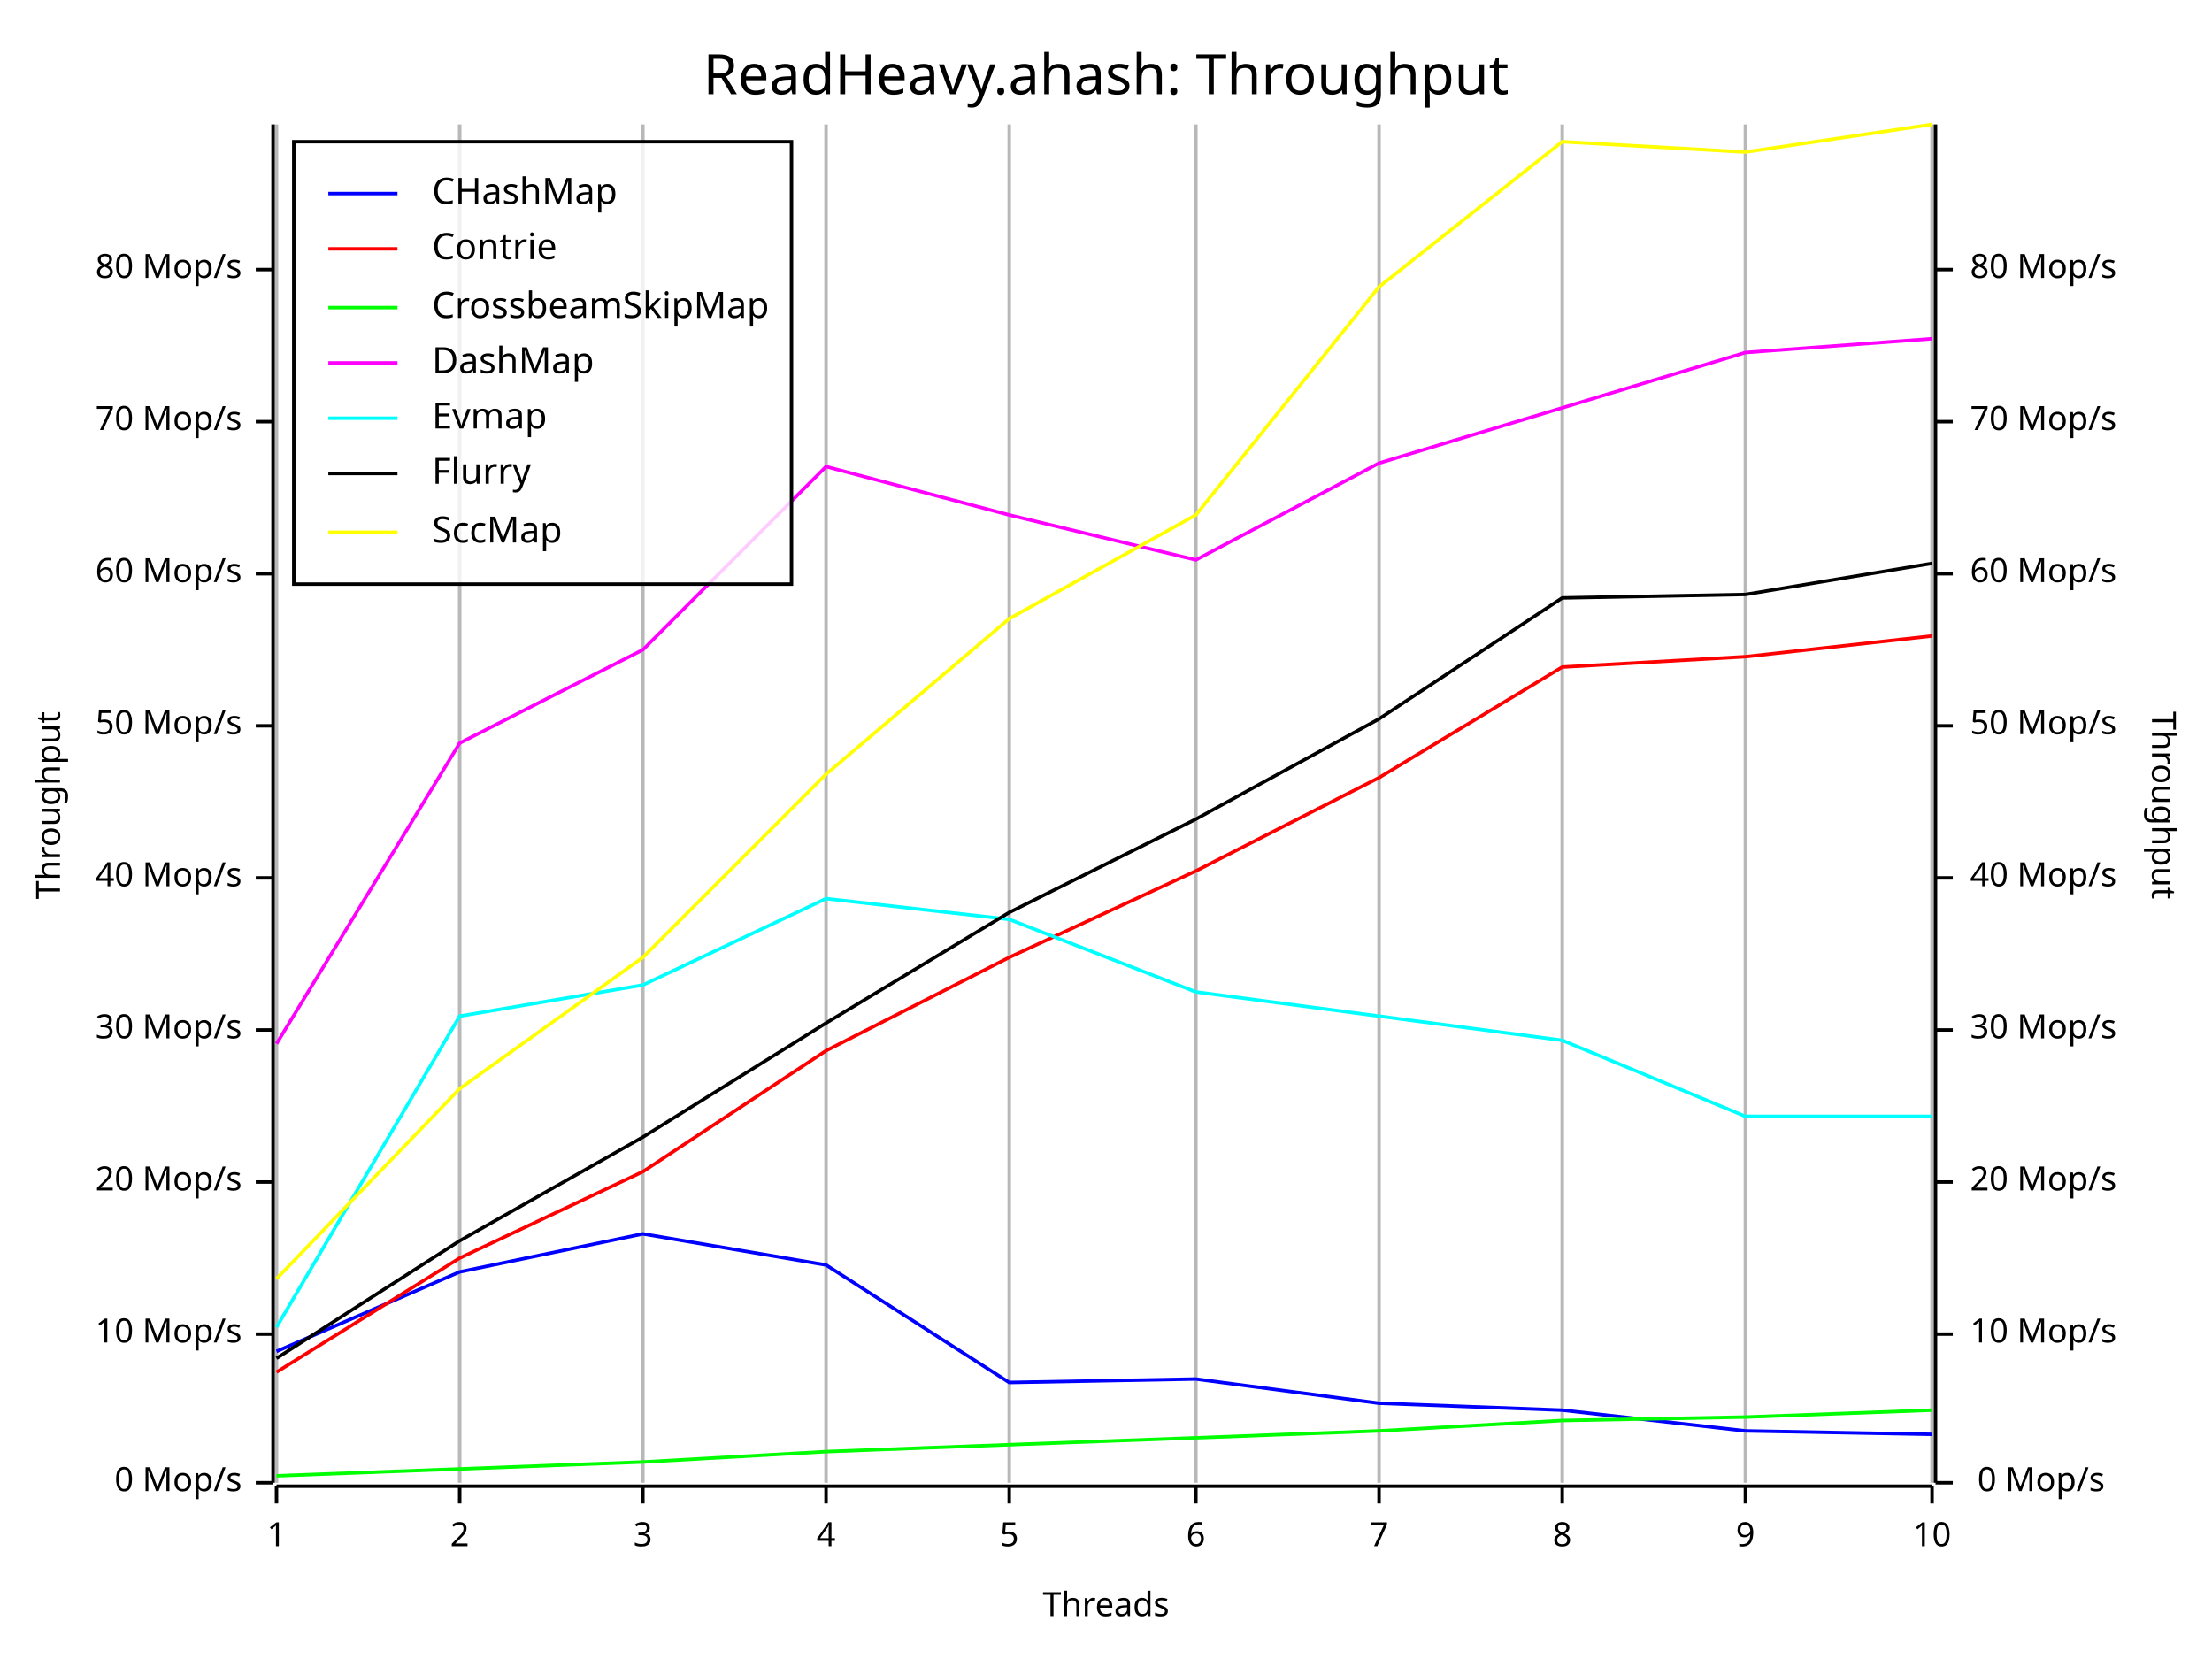
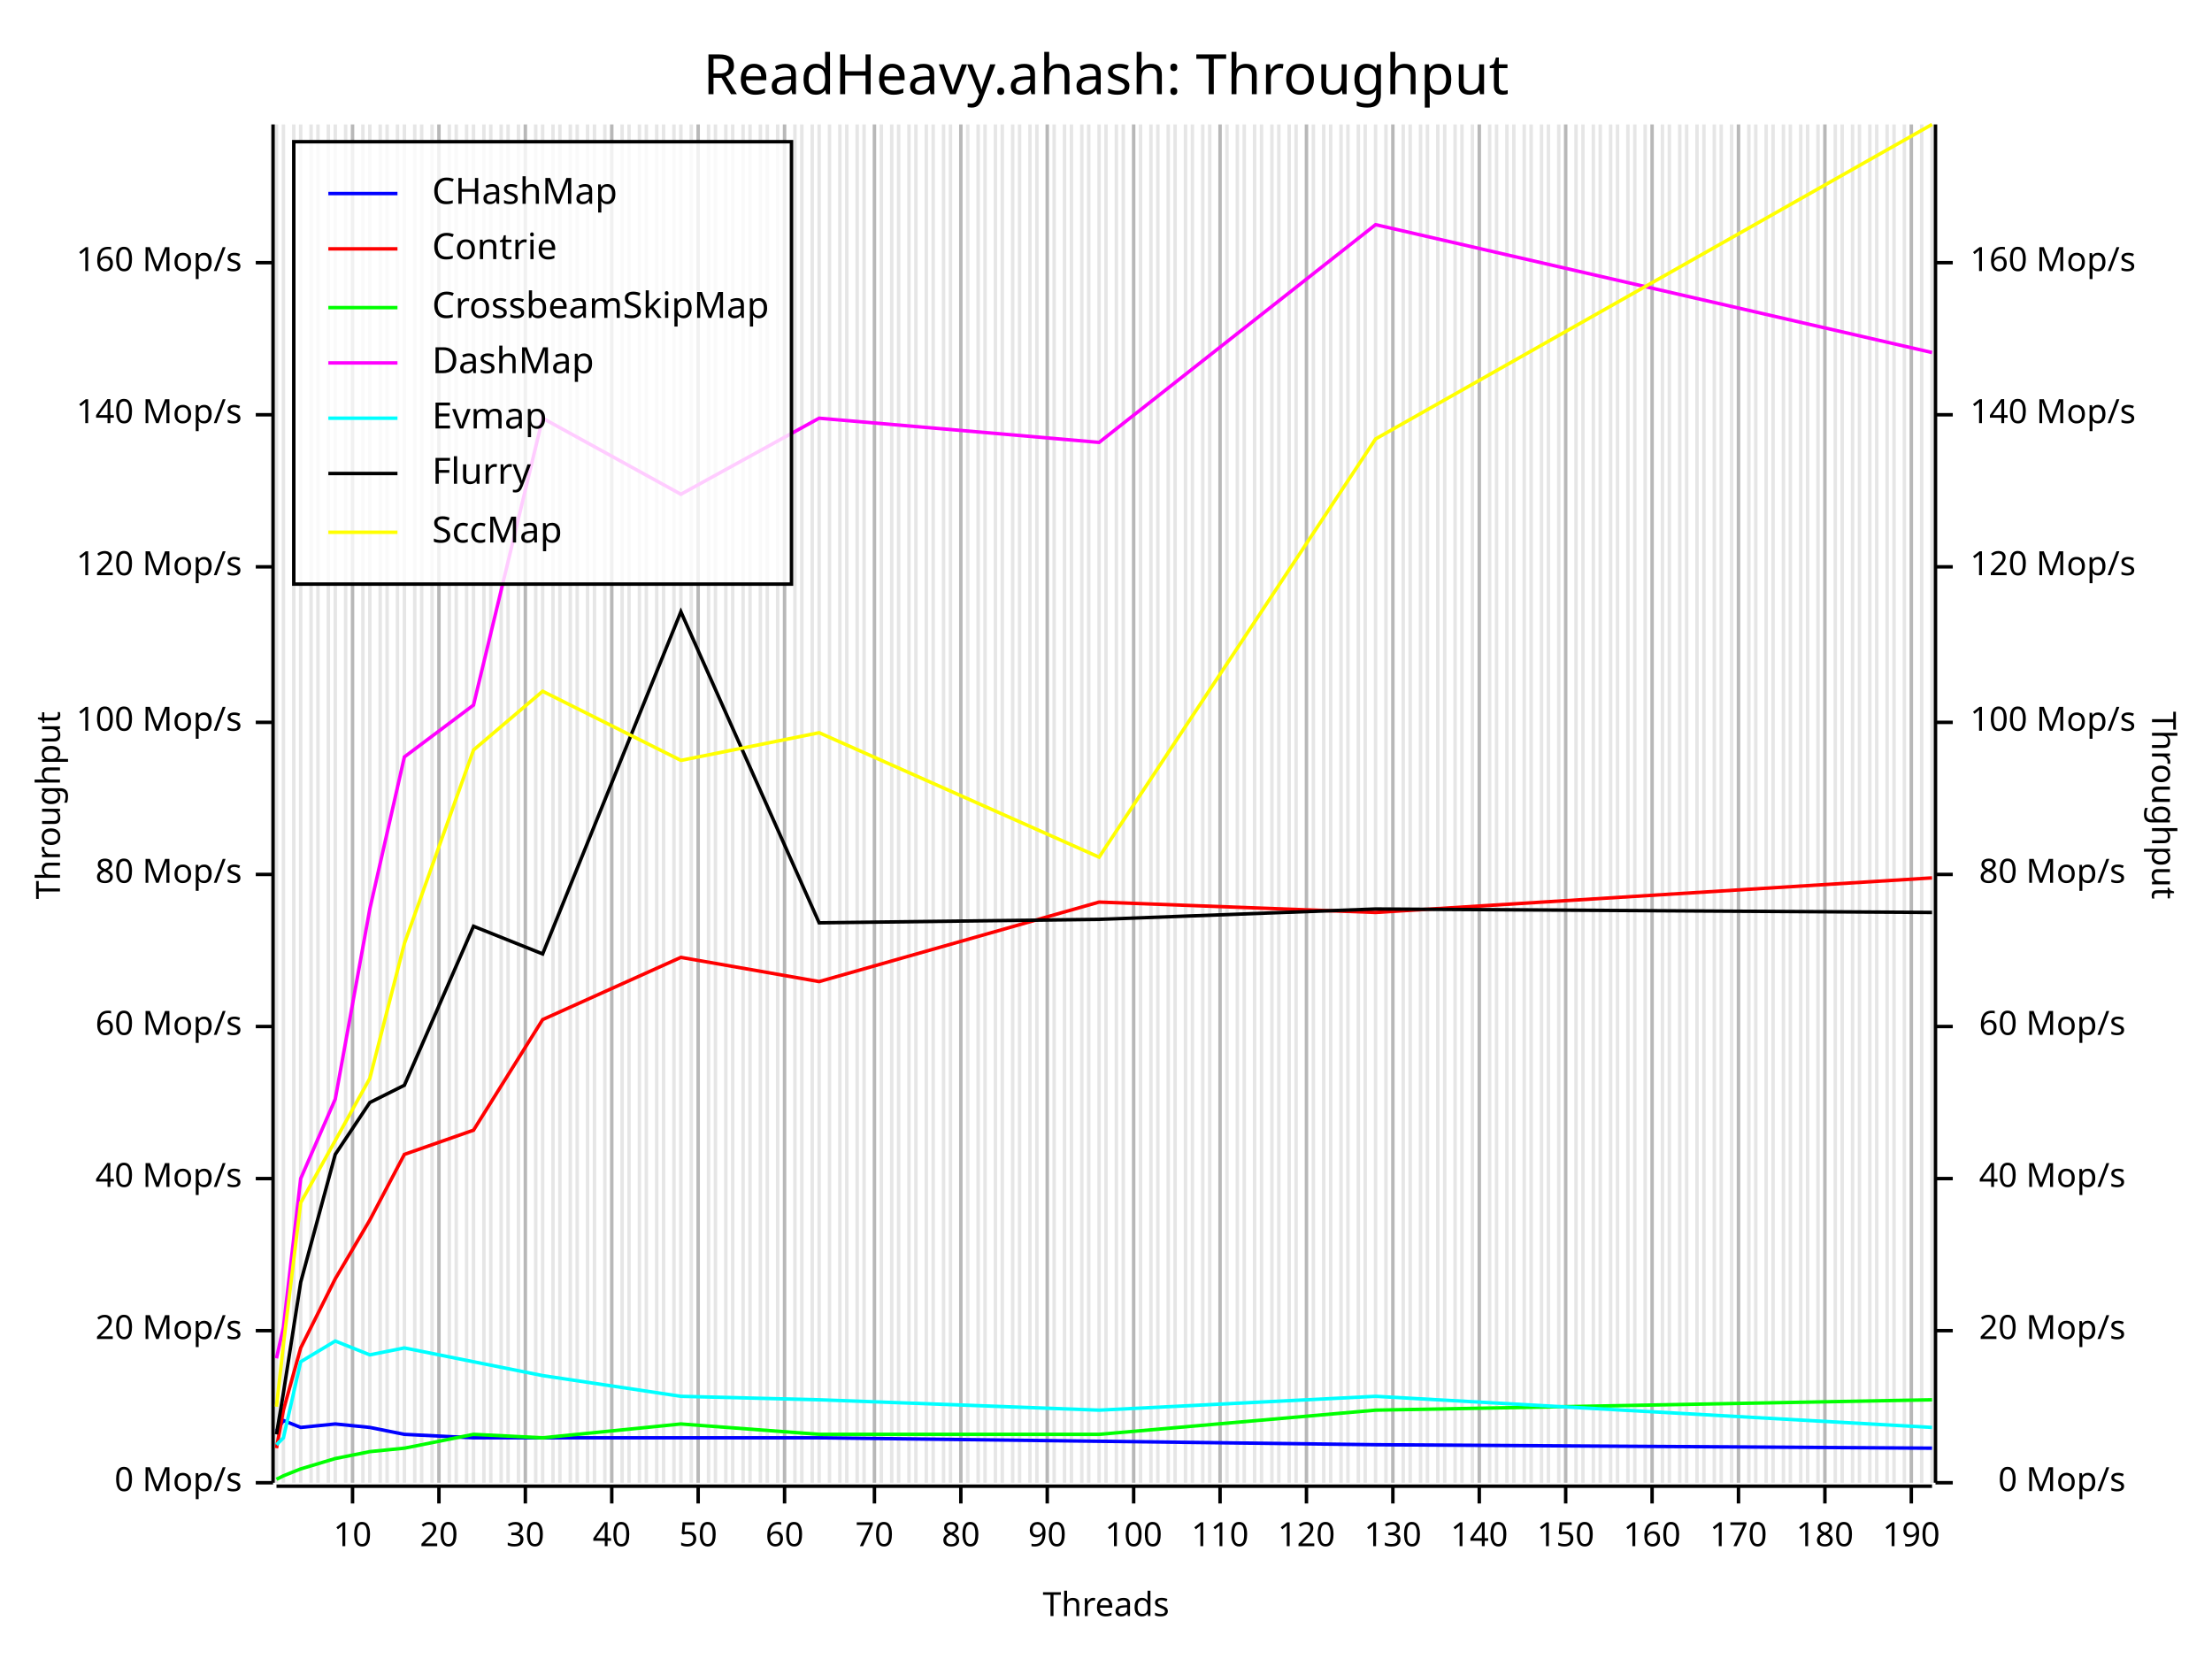
<svg xmlns="http://www.w3.org/2000/svg" width="640" height="480" viewBox="0 0 640 480">
  <rect x="0" y="0" width="640" height="480" opacity="1" fill="#FFFFFF" stroke="none" />
  <text x="320" y="15" dy="0.76em" text-anchor="middle" font-family="Fira Code" font-size="16.129" opacity="1" fill="#000000">
ReadHeavy.ahash: Throughput
</text>
  <line opacity="0.1" stroke="#000000" stroke-width="1" x1="80" y1="429" x2="80" y2="36" />
-   <line opacity="0.1" stroke="#000000" stroke-width="1" x1="133" y1="429" x2="133" y2="36" />
-   <line opacity="0.1" stroke="#000000" stroke-width="1" x1="186" y1="429" x2="186" y2="36" />
-   <line opacity="0.1" stroke="#000000" stroke-width="1" x1="239" y1="429" x2="239" y2="36" />
-   <line opacity="0.1" stroke="#000000" stroke-width="1" x1="292" y1="429" x2="292" y2="36" />
-   <line opacity="0.1" stroke="#000000" stroke-width="1" x1="346" y1="429" x2="346" y2="36" />
-   <line opacity="0.1" stroke="#000000" stroke-width="1" x1="399" y1="429" x2="399" y2="36" />
-   <line opacity="0.1" stroke="#000000" stroke-width="1" x1="452" y1="429" x2="452" y2="36" />
-   <line opacity="0.1" stroke="#000000" stroke-width="1" x1="505" y1="429" x2="505" y2="36" />
+   <line opacity="0.1" stroke="#000000" stroke-width="1" x1="82" y1="429" x2="82" y2="36" />
+   <line opacity="0.1" stroke="#000000" stroke-width="1" x1="85" y1="429" x2="85" y2="36" />
+   <line opacity="0.1" stroke="#000000" stroke-width="1" x1="87" y1="429" x2="87" y2="36" />
+   <line opacity="0.1" stroke="#000000" stroke-width="1" x1="90" y1="429" x2="90" y2="36" />
+   <line opacity="0.1" stroke="#000000" stroke-width="1" x1="92" y1="429" x2="92" y2="36" />
+   <line opacity="0.1" stroke="#000000" stroke-width="1" x1="95" y1="429" x2="95" y2="36" />
+   <line opacity="0.1" stroke="#000000" stroke-width="1" x1="97" y1="429" x2="97" y2="36" />
+   <line opacity="0.1" stroke="#000000" stroke-width="1" x1="100" y1="429" x2="100" y2="36" />
+   <line opacity="0.1" stroke="#000000" stroke-width="1" x1="102" y1="429" x2="102" y2="36" />
+   <line opacity="0.1" stroke="#000000" stroke-width="1" x1="105" y1="429" x2="105" y2="36" />
+   <line opacity="0.1" stroke="#000000" stroke-width="1" x1="107" y1="429" x2="107" y2="36" />
+   <line opacity="0.1" stroke="#000000" stroke-width="1" x1="110" y1="429" x2="110" y2="36" />
+   <line opacity="0.1" stroke="#000000" stroke-width="1" x1="112" y1="429" x2="112" y2="36" />
+   <line opacity="0.1" stroke="#000000" stroke-width="1" x1="115" y1="429" x2="115" y2="36" />
+   <line opacity="0.1" stroke="#000000" stroke-width="1" x1="117" y1="429" x2="117" y2="36" />
+   <line opacity="0.1" stroke="#000000" stroke-width="1" x1="120" y1="429" x2="120" y2="36" />
+   <line opacity="0.1" stroke="#000000" stroke-width="1" x1="122" y1="429" x2="122" y2="36" />
+   <line opacity="0.1" stroke="#000000" stroke-width="1" x1="125" y1="429" x2="125" y2="36" />
+   <line opacity="0.1" stroke="#000000" stroke-width="1" x1="127" y1="429" x2="127" y2="36" />
+   <line opacity="0.1" stroke="#000000" stroke-width="1" x1="130" y1="429" x2="130" y2="36" />
+   <line opacity="0.1" stroke="#000000" stroke-width="1" x1="132" y1="429" x2="132" y2="36" />
+   <line opacity="0.1" stroke="#000000" stroke-width="1" x1="135" y1="429" x2="135" y2="36" />
+   <line opacity="0.1" stroke="#000000" stroke-width="1" x1="137" y1="429" x2="137" y2="36" />
+   <line opacity="0.1" stroke="#000000" stroke-width="1" x1="140" y1="429" x2="140" y2="36" />
+   <line opacity="0.1" stroke="#000000" stroke-width="1" x1="142" y1="429" x2="142" y2="36" />
+   <line opacity="0.1" stroke="#000000" stroke-width="1" x1="145" y1="429" x2="145" y2="36" />
+   <line opacity="0.1" stroke="#000000" stroke-width="1" x1="147" y1="429" x2="147" y2="36" />
+   <line opacity="0.1" stroke="#000000" stroke-width="1" x1="150" y1="429" x2="150" y2="36" />
+   <line opacity="0.1" stroke="#000000" stroke-width="1" x1="152" y1="429" x2="152" y2="36" />
+   <line opacity="0.1" stroke="#000000" stroke-width="1" x1="155" y1="429" x2="155" y2="36" />
+   <line opacity="0.1" stroke="#000000" stroke-width="1" x1="157" y1="429" x2="157" y2="36" />
+   <line opacity="0.1" stroke="#000000" stroke-width="1" x1="160" y1="429" x2="160" y2="36" />
+   <line opacity="0.1" stroke="#000000" stroke-width="1" x1="162" y1="429" x2="162" y2="36" />
+   <line opacity="0.1" stroke="#000000" stroke-width="1" x1="165" y1="429" x2="165" y2="36" />
+   <line opacity="0.1" stroke="#000000" stroke-width="1" x1="167" y1="429" x2="167" y2="36" />
+   <line opacity="0.1" stroke="#000000" stroke-width="1" x1="170" y1="429" x2="170" y2="36" />
+   <line opacity="0.1" stroke="#000000" stroke-width="1" x1="172" y1="429" x2="172" y2="36" />
+   <line opacity="0.1" stroke="#000000" stroke-width="1" x1="175" y1="429" x2="175" y2="36" />
+   <line opacity="0.1" stroke="#000000" stroke-width="1" x1="177" y1="429" x2="177" y2="36" />
+   <line opacity="0.1" stroke="#000000" stroke-width="1" x1="180" y1="429" x2="180" y2="36" />
+   <line opacity="0.1" stroke="#000000" stroke-width="1" x1="182" y1="429" x2="182" y2="36" />
+   <line opacity="0.1" stroke="#000000" stroke-width="1" x1="185" y1="429" x2="185" y2="36" />
+   <line opacity="0.1" stroke="#000000" stroke-width="1" x1="187" y1="429" x2="187" y2="36" />
+   <line opacity="0.1" stroke="#000000" stroke-width="1" x1="190" y1="429" x2="190" y2="36" />
+   <line opacity="0.1" stroke="#000000" stroke-width="1" x1="192" y1="429" x2="192" y2="36" />
+   <line opacity="0.1" stroke="#000000" stroke-width="1" x1="195" y1="429" x2="195" y2="36" />
+   <line opacity="0.1" stroke="#000000" stroke-width="1" x1="197" y1="429" x2="197" y2="36" />
+   <line opacity="0.1" stroke="#000000" stroke-width="1" x1="200" y1="429" x2="200" y2="36" />
+   <line opacity="0.1" stroke="#000000" stroke-width="1" x1="202" y1="429" x2="202" y2="36" />
+   <line opacity="0.1" stroke="#000000" stroke-width="1" x1="205" y1="429" x2="205" y2="36" />
+   <line opacity="0.1" stroke="#000000" stroke-width="1" x1="207" y1="429" x2="207" y2="36" />
+   <line opacity="0.1" stroke="#000000" stroke-width="1" x1="210" y1="429" x2="210" y2="36" />
+   <line opacity="0.1" stroke="#000000" stroke-width="1" x1="212" y1="429" x2="212" y2="36" />
+   <line opacity="0.1" stroke="#000000" stroke-width="1" x1="215" y1="429" x2="215" y2="36" />
+   <line opacity="0.1" stroke="#000000" stroke-width="1" x1="217" y1="429" x2="217" y2="36" />
+   <line opacity="0.1" stroke="#000000" stroke-width="1" x1="220" y1="429" x2="220" y2="36" />
+   <line opacity="0.1" stroke="#000000" stroke-width="1" x1="222" y1="429" x2="222" y2="36" />
+   <line opacity="0.1" stroke="#000000" stroke-width="1" x1="225" y1="429" x2="225" y2="36" />
+   <line opacity="0.1" stroke="#000000" stroke-width="1" x1="227" y1="429" x2="227" y2="36" />
+   <line opacity="0.1" stroke="#000000" stroke-width="1" x1="230" y1="429" x2="230" y2="36" />
+   <line opacity="0.1" stroke="#000000" stroke-width="1" x1="232" y1="429" x2="232" y2="36" />
+   <line opacity="0.1" stroke="#000000" stroke-width="1" x1="235" y1="429" x2="235" y2="36" />
+   <line opacity="0.1" stroke="#000000" stroke-width="1" x1="237" y1="429" x2="237" y2="36" />
+   <line opacity="0.1" stroke="#000000" stroke-width="1" x1="240" y1="429" x2="240" y2="36" />
+   <line opacity="0.1" stroke="#000000" stroke-width="1" x1="243" y1="429" x2="243" y2="36" />
+   <line opacity="0.1" stroke="#000000" stroke-width="1" x1="245" y1="429" x2="245" y2="36" />
+   <line opacity="0.1" stroke="#000000" stroke-width="1" x1="248" y1="429" x2="248" y2="36" />
+   <line opacity="0.1" stroke="#000000" stroke-width="1" x1="250" y1="429" x2="250" y2="36" />
+   <line opacity="0.1" stroke="#000000" stroke-width="1" x1="253" y1="429" x2="253" y2="36" />
+   <line opacity="0.1" stroke="#000000" stroke-width="1" x1="255" y1="429" x2="255" y2="36" />
+   <line opacity="0.1" stroke="#000000" stroke-width="1" x1="258" y1="429" x2="258" y2="36" />
+   <line opacity="0.1" stroke="#000000" stroke-width="1" x1="260" y1="429" x2="260" y2="36" />
+   <line opacity="0.1" stroke="#000000" stroke-width="1" x1="263" y1="429" x2="263" y2="36" />
+   <line opacity="0.1" stroke="#000000" stroke-width="1" x1="265" y1="429" x2="265" y2="36" />
+   <line opacity="0.1" stroke="#000000" stroke-width="1" x1="268" y1="429" x2="268" y2="36" />
+   <line opacity="0.1" stroke="#000000" stroke-width="1" x1="270" y1="429" x2="270" y2="36" />
+   <line opacity="0.1" stroke="#000000" stroke-width="1" x1="273" y1="429" x2="273" y2="36" />
+   <line opacity="0.1" stroke="#000000" stroke-width="1" x1="275" y1="429" x2="275" y2="36" />
+   <line opacity="0.1" stroke="#000000" stroke-width="1" x1="278" y1="429" x2="278" y2="36" />
+   <line opacity="0.1" stroke="#000000" stroke-width="1" x1="280" y1="429" x2="280" y2="36" />
+   <line opacity="0.1" stroke="#000000" stroke-width="1" x1="283" y1="429" x2="283" y2="36" />
+   <line opacity="0.1" stroke="#000000" stroke-width="1" x1="285" y1="429" x2="285" y2="36" />
+   <line opacity="0.1" stroke="#000000" stroke-width="1" x1="288" y1="429" x2="288" y2="36" />
+   <line opacity="0.1" stroke="#000000" stroke-width="1" x1="290" y1="429" x2="290" y2="36" />
+   <line opacity="0.1" stroke="#000000" stroke-width="1" x1="293" y1="429" x2="293" y2="36" />
+   <line opacity="0.1" stroke="#000000" stroke-width="1" x1="295" y1="429" x2="295" y2="36" />
+   <line opacity="0.1" stroke="#000000" stroke-width="1" x1="298" y1="429" x2="298" y2="36" />
+   <line opacity="0.1" stroke="#000000" stroke-width="1" x1="300" y1="429" x2="300" y2="36" />
+   <line opacity="0.1" stroke="#000000" stroke-width="1" x1="303" y1="429" x2="303" y2="36" />
+   <line opacity="0.1" stroke="#000000" stroke-width="1" x1="305" y1="429" x2="305" y2="36" />
+   <line opacity="0.1" stroke="#000000" stroke-width="1" x1="308" y1="429" x2="308" y2="36" />
+   <line opacity="0.1" stroke="#000000" stroke-width="1" x1="310" y1="429" x2="310" y2="36" />
+   <line opacity="0.1" stroke="#000000" stroke-width="1" x1="313" y1="429" x2="313" y2="36" />
+   <line opacity="0.1" stroke="#000000" stroke-width="1" x1="315" y1="429" x2="315" y2="36" />
+   <line opacity="0.1" stroke="#000000" stroke-width="1" x1="318" y1="429" x2="318" y2="36" />
+   <line opacity="0.1" stroke="#000000" stroke-width="1" x1="320" y1="429" x2="320" y2="36" />
+   <line opacity="0.1" stroke="#000000" stroke-width="1" x1="323" y1="429" x2="323" y2="36" />
+   <line opacity="0.1" stroke="#000000" stroke-width="1" x1="325" y1="429" x2="325" y2="36" />
+   <line opacity="0.1" stroke="#000000" stroke-width="1" x1="328" y1="429" x2="328" y2="36" />
+   <line opacity="0.1" stroke="#000000" stroke-width="1" x1="330" y1="429" x2="330" y2="36" />
+   <line opacity="0.1" stroke="#000000" stroke-width="1" x1="333" y1="429" x2="333" y2="36" />
+   <line opacity="0.1" stroke="#000000" stroke-width="1" x1="335" y1="429" x2="335" y2="36" />
+   <line opacity="0.1" stroke="#000000" stroke-width="1" x1="338" y1="429" x2="338" y2="36" />
+   <line opacity="0.1" stroke="#000000" stroke-width="1" x1="340" y1="429" x2="340" y2="36" />
+   <line opacity="0.1" stroke="#000000" stroke-width="1" x1="343" y1="429" x2="343" y2="36" />
+   <line opacity="0.1" stroke="#000000" stroke-width="1" x1="345" y1="429" x2="345" y2="36" />
+   <line opacity="0.1" stroke="#000000" stroke-width="1" x1="348" y1="429" x2="348" y2="36" />
+   <line opacity="0.1" stroke="#000000" stroke-width="1" x1="350" y1="429" x2="350" y2="36" />
+   <line opacity="0.1" stroke="#000000" stroke-width="1" x1="353" y1="429" x2="353" y2="36" />
+   <line opacity="0.1" stroke="#000000" stroke-width="1" x1="355" y1="429" x2="355" y2="36" />
+   <line opacity="0.1" stroke="#000000" stroke-width="1" x1="358" y1="429" x2="358" y2="36" />
+   <line opacity="0.1" stroke="#000000" stroke-width="1" x1="360" y1="429" x2="360" y2="36" />
+   <line opacity="0.1" stroke="#000000" stroke-width="1" x1="363" y1="429" x2="363" y2="36" />
+   <line opacity="0.1" stroke="#000000" stroke-width="1" x1="365" y1="429" x2="365" y2="36" />
+   <line opacity="0.1" stroke="#000000" stroke-width="1" x1="368" y1="429" x2="368" y2="36" />
+   <line opacity="0.1" stroke="#000000" stroke-width="1" x1="370" y1="429" x2="370" y2="36" />
+   <line opacity="0.1" stroke="#000000" stroke-width="1" x1="373" y1="429" x2="373" y2="36" />
+   <line opacity="0.1" stroke="#000000" stroke-width="1" x1="375" y1="429" x2="375" y2="36" />
+   <line opacity="0.1" stroke="#000000" stroke-width="1" x1="378" y1="429" x2="378" y2="36" />
+   <line opacity="0.1" stroke="#000000" stroke-width="1" x1="380" y1="429" x2="380" y2="36" />
+   <line opacity="0.1" stroke="#000000" stroke-width="1" x1="383" y1="429" x2="383" y2="36" />
+   <line opacity="0.1" stroke="#000000" stroke-width="1" x1="385" y1="429" x2="385" y2="36" />
+   <line opacity="0.1" stroke="#000000" stroke-width="1" x1="388" y1="429" x2="388" y2="36" />
+   <line opacity="0.1" stroke="#000000" stroke-width="1" x1="390" y1="429" x2="390" y2="36" />
+   <line opacity="0.1" stroke="#000000" stroke-width="1" x1="393" y1="429" x2="393" y2="36" />
+   <line opacity="0.1" stroke="#000000" stroke-width="1" x1="395" y1="429" x2="395" y2="36" />
+   <line opacity="0.1" stroke="#000000" stroke-width="1" x1="398" y1="429" x2="398" y2="36" />
+   <line opacity="0.1" stroke="#000000" stroke-width="1" x1="401" y1="429" x2="401" y2="36" />
+   <line opacity="0.1" stroke="#000000" stroke-width="1" x1="403" y1="429" x2="403" y2="36" />
+   <line opacity="0.1" stroke="#000000" stroke-width="1" x1="406" y1="429" x2="406" y2="36" />
+   <line opacity="0.1" stroke="#000000" stroke-width="1" x1="408" y1="429" x2="408" y2="36" />
+   <line opacity="0.1" stroke="#000000" stroke-width="1" x1="411" y1="429" x2="411" y2="36" />
+   <line opacity="0.1" stroke="#000000" stroke-width="1" x1="413" y1="429" x2="413" y2="36" />
+   <line opacity="0.1" stroke="#000000" stroke-width="1" x1="416" y1="429" x2="416" y2="36" />
+   <line opacity="0.1" stroke="#000000" stroke-width="1" x1="418" y1="429" x2="418" y2="36" />
+   <line opacity="0.1" stroke="#000000" stroke-width="1" x1="421" y1="429" x2="421" y2="36" />
+   <line opacity="0.1" stroke="#000000" stroke-width="1" x1="423" y1="429" x2="423" y2="36" />
+   <line opacity="0.1" stroke="#000000" stroke-width="1" x1="426" y1="429" x2="426" y2="36" />
+   <line opacity="0.1" stroke="#000000" stroke-width="1" x1="428" y1="429" x2="428" y2="36" />
+   <line opacity="0.1" stroke="#000000" stroke-width="1" x1="431" y1="429" x2="431" y2="36" />
+   <line opacity="0.1" stroke="#000000" stroke-width="1" x1="433" y1="429" x2="433" y2="36" />
+   <line opacity="0.1" stroke="#000000" stroke-width="1" x1="436" y1="429" x2="436" y2="36" />
+   <line opacity="0.1" stroke="#000000" stroke-width="1" x1="438" y1="429" x2="438" y2="36" />
+   <line opacity="0.1" stroke="#000000" stroke-width="1" x1="441" y1="429" x2="441" y2="36" />
+   <line opacity="0.1" stroke="#000000" stroke-width="1" x1="443" y1="429" x2="443" y2="36" />
+   <line opacity="0.1" stroke="#000000" stroke-width="1" x1="446" y1="429" x2="446" y2="36" />
+   <line opacity="0.1" stroke="#000000" stroke-width="1" x1="448" y1="429" x2="448" y2="36" />
+   <line opacity="0.1" stroke="#000000" stroke-width="1" x1="451" y1="429" x2="451" y2="36" />
+   <line opacity="0.1" stroke="#000000" stroke-width="1" x1="453" y1="429" x2="453" y2="36" />
+   <line opacity="0.1" stroke="#000000" stroke-width="1" x1="456" y1="429" x2="456" y2="36" />
+   <line opacity="0.1" stroke="#000000" stroke-width="1" x1="458" y1="429" x2="458" y2="36" />
+   <line opacity="0.1" stroke="#000000" stroke-width="1" x1="461" y1="429" x2="461" y2="36" />
+   <line opacity="0.1" stroke="#000000" stroke-width="1" x1="463" y1="429" x2="463" y2="36" />
+   <line opacity="0.1" stroke="#000000" stroke-width="1" x1="466" y1="429" x2="466" y2="36" />
+   <line opacity="0.1" stroke="#000000" stroke-width="1" x1="468" y1="429" x2="468" y2="36" />
+   <line opacity="0.1" stroke="#000000" stroke-width="1" x1="471" y1="429" x2="471" y2="36" />
+   <line opacity="0.1" stroke="#000000" stroke-width="1" x1="473" y1="429" x2="473" y2="36" />
+   <line opacity="0.1" stroke="#000000" stroke-width="1" x1="476" y1="429" x2="476" y2="36" />
+   <line opacity="0.1" stroke="#000000" stroke-width="1" x1="478" y1="429" x2="478" y2="36" />
+   <line opacity="0.1" stroke="#000000" stroke-width="1" x1="481" y1="429" x2="481" y2="36" />
+   <line opacity="0.1" stroke="#000000" stroke-width="1" x1="483" y1="429" x2="483" y2="36" />
+   <line opacity="0.1" stroke="#000000" stroke-width="1" x1="486" y1="429" x2="486" y2="36" />
+   <line opacity="0.1" stroke="#000000" stroke-width="1" x1="488" y1="429" x2="488" y2="36" />
+   <line opacity="0.1" stroke="#000000" stroke-width="1" x1="491" y1="429" x2="491" y2="36" />
+   <line opacity="0.1" stroke="#000000" stroke-width="1" x1="493" y1="429" x2="493" y2="36" />
+   <line opacity="0.1" stroke="#000000" stroke-width="1" x1="496" y1="429" x2="496" y2="36" />
+   <line opacity="0.1" stroke="#000000" stroke-width="1" x1="498" y1="429" x2="498" y2="36" />
+   <line opacity="0.1" stroke="#000000" stroke-width="1" x1="501" y1="429" x2="501" y2="36" />
+   <line opacity="0.1" stroke="#000000" stroke-width="1" x1="503" y1="429" x2="503" y2="36" />
+   <line opacity="0.1" stroke="#000000" stroke-width="1" x1="506" y1="429" x2="506" y2="36" />
+   <line opacity="0.1" stroke="#000000" stroke-width="1" x1="508" y1="429" x2="508" y2="36" />
+   <line opacity="0.1" stroke="#000000" stroke-width="1" x1="511" y1="429" x2="511" y2="36" />
+   <line opacity="0.1" stroke="#000000" stroke-width="1" x1="513" y1="429" x2="513" y2="36" />
+   <line opacity="0.1" stroke="#000000" stroke-width="1" x1="516" y1="429" x2="516" y2="36" />
+   <line opacity="0.1" stroke="#000000" stroke-width="1" x1="518" y1="429" x2="518" y2="36" />
+   <line opacity="0.1" stroke="#000000" stroke-width="1" x1="521" y1="429" x2="521" y2="36" />
+   <line opacity="0.1" stroke="#000000" stroke-width="1" x1="523" y1="429" x2="523" y2="36" />
+   <line opacity="0.1" stroke="#000000" stroke-width="1" x1="526" y1="429" x2="526" y2="36" />
+   <line opacity="0.1" stroke="#000000" stroke-width="1" x1="528" y1="429" x2="528" y2="36" />
+   <line opacity="0.1" stroke="#000000" stroke-width="1" x1="531" y1="429" x2="531" y2="36" />
+   <line opacity="0.1" stroke="#000000" stroke-width="1" x1="533" y1="429" x2="533" y2="36" />
+   <line opacity="0.1" stroke="#000000" stroke-width="1" x1="536" y1="429" x2="536" y2="36" />
+   <line opacity="0.1" stroke="#000000" stroke-width="1" x1="538" y1="429" x2="538" y2="36" />
+   <line opacity="0.1" stroke="#000000" stroke-width="1" x1="541" y1="429" x2="541" y2="36" />
+   <line opacity="0.1" stroke="#000000" stroke-width="1" x1="543" y1="429" x2="543" y2="36" />
+   <line opacity="0.1" stroke="#000000" stroke-width="1" x1="546" y1="429" x2="546" y2="36" />
+   <line opacity="0.1" stroke="#000000" stroke-width="1" x1="548" y1="429" x2="548" y2="36" />
+   <line opacity="0.1" stroke="#000000" stroke-width="1" x1="551" y1="429" x2="551" y2="36" />
+   <line opacity="0.1" stroke="#000000" stroke-width="1" x1="553" y1="429" x2="553" y2="36" />
+   <line opacity="0.1" stroke="#000000" stroke-width="1" x1="556" y1="429" x2="556" y2="36" />
  <line opacity="0.1" stroke="#000000" stroke-width="1" x1="559" y1="429" x2="559" y2="36" />
  <text x="10" y="233" dy="0.76em" text-anchor="middle" font-family="sans-serif" font-size="9.677" opacity="1" fill="#000000" transform="rotate(270, 10, 233)">
Throughput
</text>
  <text x="320" y="470" dy="-0.5ex" text-anchor="middle" font-family="sans-serif" font-size="9.677" opacity="1" fill="#000000">
Threads
</text>
  <text x="630" y="233" dy="0.76em" text-anchor="middle" font-family="sans-serif" font-size="9.677" opacity="1" fill="#000000" transform="rotate(90, 630, 233)">
Throughput
</text>
-   <line opacity="0.2" stroke="#000000" stroke-width="1" x1="80" y1="429" x2="80" y2="36" />
-   <line opacity="0.2" stroke="#000000" stroke-width="1" x1="133" y1="429" x2="133" y2="36" />
-   <line opacity="0.2" stroke="#000000" stroke-width="1" x1="186" y1="429" x2="186" y2="36" />
-   <line opacity="0.2" stroke="#000000" stroke-width="1" x1="239" y1="429" x2="239" y2="36" />
-   <line opacity="0.2" stroke="#000000" stroke-width="1" x1="292" y1="429" x2="292" y2="36" />
-   <line opacity="0.2" stroke="#000000" stroke-width="1" x1="346" y1="429" x2="346" y2="36" />
-   <line opacity="0.2" stroke="#000000" stroke-width="1" x1="399" y1="429" x2="399" y2="36" />
-   <line opacity="0.2" stroke="#000000" stroke-width="1" x1="452" y1="429" x2="452" y2="36" />
-   <line opacity="0.2" stroke="#000000" stroke-width="1" x1="505" y1="429" x2="505" y2="36" />
-   <line opacity="0.2" stroke="#000000" stroke-width="1" x1="559" y1="429" x2="559" y2="36" />
+   <line opacity="0.2" stroke="#000000" stroke-width="1" x1="102" y1="429" x2="102" y2="36" />
+   <line opacity="0.2" stroke="#000000" stroke-width="1" x1="127" y1="429" x2="127" y2="36" />
+   <line opacity="0.2" stroke="#000000" stroke-width="1" x1="152" y1="429" x2="152" y2="36" />
+   <line opacity="0.2" stroke="#000000" stroke-width="1" x1="177" y1="429" x2="177" y2="36" />
+   <line opacity="0.2" stroke="#000000" stroke-width="1" x1="202" y1="429" x2="202" y2="36" />
+   <line opacity="0.2" stroke="#000000" stroke-width="1" x1="227" y1="429" x2="227" y2="36" />
+   <line opacity="0.2" stroke="#000000" stroke-width="1" x1="253" y1="429" x2="253" y2="36" />
+   <line opacity="0.2" stroke="#000000" stroke-width="1" x1="278" y1="429" x2="278" y2="36" />
+   <line opacity="0.2" stroke="#000000" stroke-width="1" x1="303" y1="429" x2="303" y2="36" />
+   <line opacity="0.2" stroke="#000000" stroke-width="1" x1="328" y1="429" x2="328" y2="36" />
+   <line opacity="0.2" stroke="#000000" stroke-width="1" x1="353" y1="429" x2="353" y2="36" />
+   <line opacity="0.2" stroke="#000000" stroke-width="1" x1="378" y1="429" x2="378" y2="36" />
+   <line opacity="0.2" stroke="#000000" stroke-width="1" x1="403" y1="429" x2="403" y2="36" />
+   <line opacity="0.2" stroke="#000000" stroke-width="1" x1="428" y1="429" x2="428" y2="36" />
+   <line opacity="0.2" stroke="#000000" stroke-width="1" x1="453" y1="429" x2="453" y2="36" />
+   <line opacity="0.2" stroke="#000000" stroke-width="1" x1="478" y1="429" x2="478" y2="36" />
+   <line opacity="0.2" stroke="#000000" stroke-width="1" x1="503" y1="429" x2="503" y2="36" />
+   <line opacity="0.2" stroke="#000000" stroke-width="1" x1="528" y1="429" x2="528" y2="36" />
+   <line opacity="0.2" stroke="#000000" stroke-width="1" x1="553" y1="429" x2="553" y2="36" />
  <polyline fill="none" opacity="1" stroke="#000000" stroke-width="1" points="79,36 79,429 " />
  <text x="70" y="429" dy="0.5ex" text-anchor="end" font-family="sans-serif" font-size="9.677" opacity="1" fill="#000000">
0 Mop/s
</text>
  <polyline fill="none" opacity="1" stroke="#000000" stroke-width="1" points="74,429 79,429 " />
-   <text x="70" y="386" dy="0.5ex" text-anchor="end" font-family="sans-serif" font-size="9.677" opacity="1" fill="#000000">
- 10 Mop/s
- </text>
-   <polyline fill="none" opacity="1" stroke="#000000" stroke-width="1" points="74,386 79,386 " />
-   <text x="70" y="342" dy="0.5ex" text-anchor="end" font-family="sans-serif" font-size="9.677" opacity="1" fill="#000000">
+   <text x="70" y="385" dy="0.5ex" text-anchor="end" font-family="sans-serif" font-size="9.677" opacity="1" fill="#000000">
20 Mop/s
</text>
-   <polyline fill="none" opacity="1" stroke="#000000" stroke-width="1" points="74,342 79,342 " />
-   <text x="70" y="298" dy="0.5ex" text-anchor="end" font-family="sans-serif" font-size="9.677" opacity="1" fill="#000000">
- 30 Mop/s
- </text>
-   <polyline fill="none" opacity="1" stroke="#000000" stroke-width="1" points="74,298 79,298 " />
-   <text x="70" y="254" dy="0.5ex" text-anchor="end" font-family="sans-serif" font-size="9.677" opacity="1" fill="#000000">
+   <polyline fill="none" opacity="1" stroke="#000000" stroke-width="1" points="74,385 79,385 " />
+   <text x="70" y="341" dy="0.5ex" text-anchor="end" font-family="sans-serif" font-size="9.677" opacity="1" fill="#000000">
40 Mop/s
</text>
-   <polyline fill="none" opacity="1" stroke="#000000" stroke-width="1" points="74,254 79,254 " />
-   <text x="70" y="210" dy="0.5ex" text-anchor="end" font-family="sans-serif" font-size="9.677" opacity="1" fill="#000000">
- 50 Mop/s
- </text>
-   <polyline fill="none" opacity="1" stroke="#000000" stroke-width="1" points="74,210 79,210 " />
-   <text x="70" y="166" dy="0.5ex" text-anchor="end" font-family="sans-serif" font-size="9.677" opacity="1" fill="#000000">
+   <polyline fill="none" opacity="1" stroke="#000000" stroke-width="1" points="74,341 79,341 " />
+   <text x="70" y="297" dy="0.5ex" text-anchor="end" font-family="sans-serif" font-size="9.677" opacity="1" fill="#000000">
60 Mop/s
</text>
-   <polyline fill="none" opacity="1" stroke="#000000" stroke-width="1" points="74,166 79,166 " />
-   <text x="70" y="122" dy="0.5ex" text-anchor="end" font-family="sans-serif" font-size="9.677" opacity="1" fill="#000000">
- 70 Mop/s
- </text>
-   <polyline fill="none" opacity="1" stroke="#000000" stroke-width="1" points="74,122 79,122 " />
-   <text x="70" y="78" dy="0.5ex" text-anchor="end" font-family="sans-serif" font-size="9.677" opacity="1" fill="#000000">
+   <polyline fill="none" opacity="1" stroke="#000000" stroke-width="1" points="74,297 79,297 " />
+   <text x="70" y="253" dy="0.5ex" text-anchor="end" font-family="sans-serif" font-size="9.677" opacity="1" fill="#000000">
80 Mop/s
</text>
-   <polyline fill="none" opacity="1" stroke="#000000" stroke-width="1" points="74,78 79,78 " />
+   <polyline fill="none" opacity="1" stroke="#000000" stroke-width="1" points="74,253 79,253 " />
+   <text x="70" y="209" dy="0.5ex" text-anchor="end" font-family="sans-serif" font-size="9.677" opacity="1" fill="#000000">
+ 100 Mop/s
+ </text>
+   <polyline fill="none" opacity="1" stroke="#000000" stroke-width="1" points="74,209 79,209 " />
+   <text x="70" y="164" dy="0.5ex" text-anchor="end" font-family="sans-serif" font-size="9.677" opacity="1" fill="#000000">
+ 120 Mop/s
+ </text>
+   <polyline fill="none" opacity="1" stroke="#000000" stroke-width="1" points="74,164 79,164 " />
+   <text x="70" y="120" dy="0.5ex" text-anchor="end" font-family="sans-serif" font-size="9.677" opacity="1" fill="#000000">
+ 140 Mop/s
+ </text>
+   <polyline fill="none" opacity="1" stroke="#000000" stroke-width="1" points="74,120 79,120 " />
+   <text x="70" y="76" dy="0.5ex" text-anchor="end" font-family="sans-serif" font-size="9.677" opacity="1" fill="#000000">
+ 160 Mop/s
+ </text>
+   <polyline fill="none" opacity="1" stroke="#000000" stroke-width="1" points="74,76 79,76 " />
  <polyline fill="none" opacity="1" stroke="#000000" stroke-width="1" points="80,430 559,430 " />
-   <text x="80" y="440" dy="0.76em" text-anchor="middle" font-family="sans-serif" font-size="9.677" opacity="1" fill="#000000">
- 1
- </text>
-   <polyline fill="none" opacity="1" stroke="#000000" stroke-width="1" points="80,430 80,435 " />
-   <text x="133" y="440" dy="0.76em" text-anchor="middle" font-family="sans-serif" font-size="9.677" opacity="1" fill="#000000">
- 2
- </text>
-   <polyline fill="none" opacity="1" stroke="#000000" stroke-width="1" points="133,430 133,435 " />
-   <text x="186" y="440" dy="0.76em" text-anchor="middle" font-family="sans-serif" font-size="9.677" opacity="1" fill="#000000">
- 3
- </text>
-   <polyline fill="none" opacity="1" stroke="#000000" stroke-width="1" points="186,430 186,435 " />
-   <text x="239" y="440" dy="0.76em" text-anchor="middle" font-family="sans-serif" font-size="9.677" opacity="1" fill="#000000">
- 4
- </text>
-   <polyline fill="none" opacity="1" stroke="#000000" stroke-width="1" points="239,430 239,435 " />
-   <text x="292" y="440" dy="0.76em" text-anchor="middle" font-family="sans-serif" font-size="9.677" opacity="1" fill="#000000">
- 5
- </text>
-   <polyline fill="none" opacity="1" stroke="#000000" stroke-width="1" points="292,430 292,435 " />
-   <text x="346" y="440" dy="0.76em" text-anchor="middle" font-family="sans-serif" font-size="9.677" opacity="1" fill="#000000">
- 6
- </text>
-   <polyline fill="none" opacity="1" stroke="#000000" stroke-width="1" points="346,430 346,435 " />
-   <text x="399" y="440" dy="0.76em" text-anchor="middle" font-family="sans-serif" font-size="9.677" opacity="1" fill="#000000">
- 7
- </text>
-   <polyline fill="none" opacity="1" stroke="#000000" stroke-width="1" points="399,430 399,435 " />
-   <text x="452" y="440" dy="0.76em" text-anchor="middle" font-family="sans-serif" font-size="9.677" opacity="1" fill="#000000">
- 8
- </text>
-   <polyline fill="none" opacity="1" stroke="#000000" stroke-width="1" points="452,430 452,435 " />
-   <text x="505" y="440" dy="0.76em" text-anchor="middle" font-family="sans-serif" font-size="9.677" opacity="1" fill="#000000">
- 9
- </text>
-   <polyline fill="none" opacity="1" stroke="#000000" stroke-width="1" points="505,430 505,435 " />
-   <text x="559" y="440" dy="0.76em" text-anchor="middle" font-family="sans-serif" font-size="9.677" opacity="1" fill="#000000">
+   <text x="102" y="440" dy="0.76em" text-anchor="middle" font-family="sans-serif" font-size="9.677" opacity="1" fill="#000000">
10
</text>
-   <polyline fill="none" opacity="1" stroke="#000000" stroke-width="1" points="559,430 559,435 " />
+   <polyline fill="none" opacity="1" stroke="#000000" stroke-width="1" points="102,430 102,435 " />
+   <text x="127" y="440" dy="0.76em" text-anchor="middle" font-family="sans-serif" font-size="9.677" opacity="1" fill="#000000">
+ 20
+ </text>
+   <polyline fill="none" opacity="1" stroke="#000000" stroke-width="1" points="127,430 127,435 " />
+   <text x="152" y="440" dy="0.76em" text-anchor="middle" font-family="sans-serif" font-size="9.677" opacity="1" fill="#000000">
+ 30
+ </text>
+   <polyline fill="none" opacity="1" stroke="#000000" stroke-width="1" points="152,430 152,435 " />
+   <text x="177" y="440" dy="0.76em" text-anchor="middle" font-family="sans-serif" font-size="9.677" opacity="1" fill="#000000">
+ 40
+ </text>
+   <polyline fill="none" opacity="1" stroke="#000000" stroke-width="1" points="177,430 177,435 " />
+   <text x="202" y="440" dy="0.76em" text-anchor="middle" font-family="sans-serif" font-size="9.677" opacity="1" fill="#000000">
+ 50
+ </text>
+   <polyline fill="none" opacity="1" stroke="#000000" stroke-width="1" points="202,430 202,435 " />
+   <text x="227" y="440" dy="0.76em" text-anchor="middle" font-family="sans-serif" font-size="9.677" opacity="1" fill="#000000">
+ 60
+ </text>
+   <polyline fill="none" opacity="1" stroke="#000000" stroke-width="1" points="227,430 227,435 " />
+   <text x="253" y="440" dy="0.76em" text-anchor="middle" font-family="sans-serif" font-size="9.677" opacity="1" fill="#000000">
+ 70
+ </text>
+   <polyline fill="none" opacity="1" stroke="#000000" stroke-width="1" points="253,430 253,435 " />
+   <text x="278" y="440" dy="0.76em" text-anchor="middle" font-family="sans-serif" font-size="9.677" opacity="1" fill="#000000">
+ 80
+ </text>
+   <polyline fill="none" opacity="1" stroke="#000000" stroke-width="1" points="278,430 278,435 " />
+   <text x="303" y="440" dy="0.76em" text-anchor="middle" font-family="sans-serif" font-size="9.677" opacity="1" fill="#000000">
+ 90
+ </text>
+   <polyline fill="none" opacity="1" stroke="#000000" stroke-width="1" points="303,430 303,435 " />
+   <text x="328" y="440" dy="0.76em" text-anchor="middle" font-family="sans-serif" font-size="9.677" opacity="1" fill="#000000">
+ 100
+ </text>
+   <polyline fill="none" opacity="1" stroke="#000000" stroke-width="1" points="328,430 328,435 " />
+   <text x="353" y="440" dy="0.76em" text-anchor="middle" font-family="sans-serif" font-size="9.677" opacity="1" fill="#000000">
+ 110
+ </text>
+   <polyline fill="none" opacity="1" stroke="#000000" stroke-width="1" points="353,430 353,435 " />
+   <text x="378" y="440" dy="0.76em" text-anchor="middle" font-family="sans-serif" font-size="9.677" opacity="1" fill="#000000">
+ 120
+ </text>
+   <polyline fill="none" opacity="1" stroke="#000000" stroke-width="1" points="378,430 378,435 " />
+   <text x="403" y="440" dy="0.76em" text-anchor="middle" font-family="sans-serif" font-size="9.677" opacity="1" fill="#000000">
+ 130
+ </text>
+   <polyline fill="none" opacity="1" stroke="#000000" stroke-width="1" points="403,430 403,435 " />
+   <text x="428" y="440" dy="0.76em" text-anchor="middle" font-family="sans-serif" font-size="9.677" opacity="1" fill="#000000">
+ 140
+ </text>
+   <polyline fill="none" opacity="1" stroke="#000000" stroke-width="1" points="428,430 428,435 " />
+   <text x="453" y="440" dy="0.76em" text-anchor="middle" font-family="sans-serif" font-size="9.677" opacity="1" fill="#000000">
+ 150
+ </text>
+   <polyline fill="none" opacity="1" stroke="#000000" stroke-width="1" points="453,430 453,435 " />
+   <text x="478" y="440" dy="0.76em" text-anchor="middle" font-family="sans-serif" font-size="9.677" opacity="1" fill="#000000">
+ 160
+ </text>
+   <polyline fill="none" opacity="1" stroke="#000000" stroke-width="1" points="478,430 478,435 " />
+   <text x="503" y="440" dy="0.76em" text-anchor="middle" font-family="sans-serif" font-size="9.677" opacity="1" fill="#000000">
+ 170
+ </text>
+   <polyline fill="none" opacity="1" stroke="#000000" stroke-width="1" points="503,430 503,435 " />
+   <text x="528" y="440" dy="0.76em" text-anchor="middle" font-family="sans-serif" font-size="9.677" opacity="1" fill="#000000">
+ 180
+ </text>
+   <polyline fill="none" opacity="1" stroke="#000000" stroke-width="1" points="528,430 528,435 " />
+   <text x="553" y="440" dy="0.76em" text-anchor="middle" font-family="sans-serif" font-size="9.677" opacity="1" fill="#000000">
+ 190
+ </text>
+   <polyline fill="none" opacity="1" stroke="#000000" stroke-width="1" points="553,430 553,435 " />
  <polyline fill="none" opacity="1" stroke="#000000" stroke-width="1" points="560,36 560,429 " />
-   <text x="609" y="429" dy="0.5ex" text-anchor="end" font-family="sans-serif" font-size="9.677" opacity="1" fill="#000000">
+   <text x="615" y="429" dy="0.5ex" text-anchor="end" font-family="sans-serif" font-size="9.677" opacity="1" fill="#000000">
0 Mop/s
</text>
  <polyline fill="none" opacity="1" stroke="#000000" stroke-width="1" points="560,429 565,429 " />
-   <text x="570" y="386" dy="0.5ex" text-anchor="start" font-family="sans-serif" font-size="9.677" opacity="1" fill="#000000">
- 10 Mop/s
- </text>
-   <polyline fill="none" opacity="1" stroke="#000000" stroke-width="1" points="560,386 565,386 " />
-   <text x="570" y="342" dy="0.5ex" text-anchor="start" font-family="sans-serif" font-size="9.677" opacity="1" fill="#000000">
+   <text x="615" y="385" dy="0.5ex" text-anchor="end" font-family="sans-serif" font-size="9.677" opacity="1" fill="#000000">
20 Mop/s
</text>
-   <polyline fill="none" opacity="1" stroke="#000000" stroke-width="1" points="560,342 565,342 " />
-   <text x="570" y="298" dy="0.5ex" text-anchor="start" font-family="sans-serif" font-size="9.677" opacity="1" fill="#000000">
- 30 Mop/s
- </text>
-   <polyline fill="none" opacity="1" stroke="#000000" stroke-width="1" points="560,298 565,298 " />
-   <text x="570" y="254" dy="0.5ex" text-anchor="start" font-family="sans-serif" font-size="9.677" opacity="1" fill="#000000">
+   <polyline fill="none" opacity="1" stroke="#000000" stroke-width="1" points="560,385 565,385 " />
+   <text x="615" y="341" dy="0.5ex" text-anchor="end" font-family="sans-serif" font-size="9.677" opacity="1" fill="#000000">
40 Mop/s
</text>
-   <polyline fill="none" opacity="1" stroke="#000000" stroke-width="1" points="560,254 565,254 " />
-   <text x="570" y="210" dy="0.5ex" text-anchor="start" font-family="sans-serif" font-size="9.677" opacity="1" fill="#000000">
- 50 Mop/s
- </text>
-   <polyline fill="none" opacity="1" stroke="#000000" stroke-width="1" points="560,210 565,210 " />
-   <text x="570" y="166" dy="0.5ex" text-anchor="start" font-family="sans-serif" font-size="9.677" opacity="1" fill="#000000">
+   <polyline fill="none" opacity="1" stroke="#000000" stroke-width="1" points="560,341 565,341 " />
+   <text x="615" y="297" dy="0.5ex" text-anchor="end" font-family="sans-serif" font-size="9.677" opacity="1" fill="#000000">
60 Mop/s
</text>
-   <polyline fill="none" opacity="1" stroke="#000000" stroke-width="1" points="560,166 565,166 " />
-   <text x="570" y="122" dy="0.5ex" text-anchor="start" font-family="sans-serif" font-size="9.677" opacity="1" fill="#000000">
- 70 Mop/s
- </text>
-   <polyline fill="none" opacity="1" stroke="#000000" stroke-width="1" points="560,122 565,122 " />
-   <text x="570" y="78" dy="0.5ex" text-anchor="start" font-family="sans-serif" font-size="9.677" opacity="1" fill="#000000">
+   <polyline fill="none" opacity="1" stroke="#000000" stroke-width="1" points="560,297 565,297 " />
+   <text x="615" y="253" dy="0.5ex" text-anchor="end" font-family="sans-serif" font-size="9.677" opacity="1" fill="#000000">
80 Mop/s
</text>
-   <polyline fill="none" opacity="1" stroke="#000000" stroke-width="1" points="560,78 565,78 " />
-   <polyline fill="none" opacity="1" stroke="#0000FF" stroke-width="1" points="80,391 133,368 186,357 239,366 292,400 346,399 399,406 452,408 505,414 559,415 " />
-   <polyline fill="none" opacity="1" stroke="#FF0000" stroke-width="1" points="80,397 133,364 186,339 239,304 292,277 346,252 399,225 452,193 505,190 559,184 " />
-   <polyline fill="none" opacity="1" stroke="#00FF00" stroke-width="1" points="80,427 133,425 186,423 239,420 292,418 346,416 399,414 452,411 505,410 559,408 " />
-   <polyline fill="none" opacity="1" stroke="#FF00FF" stroke-width="1" points="80,302 133,215 186,188 239,135 292,149 346,162 399,134 452,118 505,102 559,98 " />
-   <polyline fill="none" opacity="1" stroke="#00FFFF" stroke-width="1" points="80,384 133,294 186,285 239,260 292,266 346,287 399,294 452,301 505,323 559,323 " />
-   <polyline fill="none" opacity="1" stroke="#000000" stroke-width="1" points="80,393 133,359 186,329 239,296 292,264 346,237 399,208 452,173 505,172 559,163 " />
-   <polyline fill="none" opacity="1" stroke="#FFFF00" stroke-width="1" points="80,370 133,315 186,277 239,224 292,179 346,149 399,83 452,41 505,44 559,36 " />
+   <polyline fill="none" opacity="1" stroke="#000000" stroke-width="1" points="560,253 565,253 " />
+   <text x="570" y="209" dy="0.5ex" text-anchor="start" font-family="sans-serif" font-size="9.677" opacity="1" fill="#000000">
+ 100 Mop/s
+ </text>
+   <polyline fill="none" opacity="1" stroke="#000000" stroke-width="1" points="560,209 565,209 " />
+   <text x="570" y="164" dy="0.5ex" text-anchor="start" font-family="sans-serif" font-size="9.677" opacity="1" fill="#000000">
+ 120 Mop/s
+ </text>
+   <polyline fill="none" opacity="1" stroke="#000000" stroke-width="1" points="560,164 565,164 " />
+   <text x="570" y="120" dy="0.5ex" text-anchor="start" font-family="sans-serif" font-size="9.677" opacity="1" fill="#000000">
+ 140 Mop/s
+ </text>
+   <polyline fill="none" opacity="1" stroke="#000000" stroke-width="1" points="560,120 565,120 " />
+   <text x="570" y="76" dy="0.5ex" text-anchor="start" font-family="sans-serif" font-size="9.677" opacity="1" fill="#000000">
+ 160 Mop/s
+ </text>
+   <polyline fill="none" opacity="1" stroke="#000000" stroke-width="1" points="560,76 565,76 " />
+   <polyline fill="none" opacity="1" stroke="#0000FF" stroke-width="1" points="80,414 82,411 87,413 97,412 107,413 117,415 137,416 157,416 197,416 237,416 318,417 398,418 559,419 " />
+   <polyline fill="none" opacity="1" stroke="#FF0000" stroke-width="1" points="80,419 82,408 87,390 97,370 107,353 117,334 137,327 157,295 197,277 237,284 318,261 398,264 559,254 " />
+   <polyline fill="none" opacity="1" stroke="#00FF00" stroke-width="1" points="80,428 82,427 87,425 97,422 107,420 117,419 137,415 157,416 197,412 237,415 318,415 398,408 559,405 " />
+   <polyline fill="none" opacity="1" stroke="#FF00FF" stroke-width="1" points="80,393 82,384 87,341 97,318 107,263 117,219 137,204 157,121 197,143 237,121 318,128 398,65 559,102 " />
+   <polyline fill="none" opacity="1" stroke="#00FFFF" stroke-width="1" points="80,418 82,416 87,394 97,388 107,392 117,390 137,394 157,398 197,404 237,405 318,408 398,404 559,413 " />
+   <polyline fill="none" opacity="1" stroke="#000000" stroke-width="1" points="80,415 82,403 87,371 97,334 107,319 117,314 137,268 157,276 197,177 237,267 318,266 398,263 559,264 " />
+   <polyline fill="none" opacity="1" stroke="#FFFF00" stroke-width="1" points="80,407 82,389 87,348 97,330 107,312 117,273 137,217 157,200 197,220 237,212 318,248 398,127 559,36 " />
  <rect x="85" y="41" width="144" height="128" opacity="0.8" fill="#FFFFFF" stroke="none" />
  <rect x="85" y="41" width="144" height="128" opacity="1" fill="none" stroke="#000000" />
  <text x="125" y="51" dy="0.76em" text-anchor="start" font-family="Fira Code" font-size="10.484" opacity="1" fill="#000000">
CHashMap
</text>
  <text x="125" y="67" dy="0.76em" text-anchor="start" font-family="Fira Code" font-size="10.484" opacity="1" fill="#000000">
Contrie
</text>
  <text x="125" y="84" dy="0.76em" text-anchor="start" font-family="Fira Code" font-size="10.484" opacity="1" fill="#000000">
CrossbeamSkipMap
</text>
  <text x="125" y="100" dy="0.76em" text-anchor="start" font-family="Fira Code" font-size="10.484" opacity="1" fill="#000000">
DashMap
</text>
  <text x="125" y="116" dy="0.76em" text-anchor="start" font-family="Fira Code" font-size="10.484" opacity="1" fill="#000000">
Evmap
</text>
  <text x="125" y="132" dy="0.76em" text-anchor="start" font-family="Fira Code" font-size="10.484" opacity="1" fill="#000000">
Flurry
</text>
  <text x="125" y="149" dy="0.76em" text-anchor="start" font-family="Fira Code" font-size="10.484" opacity="1" fill="#000000">
SccMap
</text>
  <polyline fill="none" opacity="1" stroke="#0000FF" stroke-width="1" points="95,56 115,56 " />
  <polyline fill="none" opacity="1" stroke="#FF0000" stroke-width="1" points="95,72 115,72 " />
  <polyline fill="none" opacity="1" stroke="#00FF00" stroke-width="1" points="95,89 115,89 " />
  <polyline fill="none" opacity="1" stroke="#FF00FF" stroke-width="1" points="95,105 115,105 " />
  <polyline fill="none" opacity="1" stroke="#00FFFF" stroke-width="1" points="95,121 115,121 " />
  <polyline fill="none" opacity="1" stroke="#000000" stroke-width="1" points="95,137 115,137 " />
  <polyline fill="none" opacity="1" stroke="#FFFF00" stroke-width="1" points="95,154 115,154 " />
</svg>
